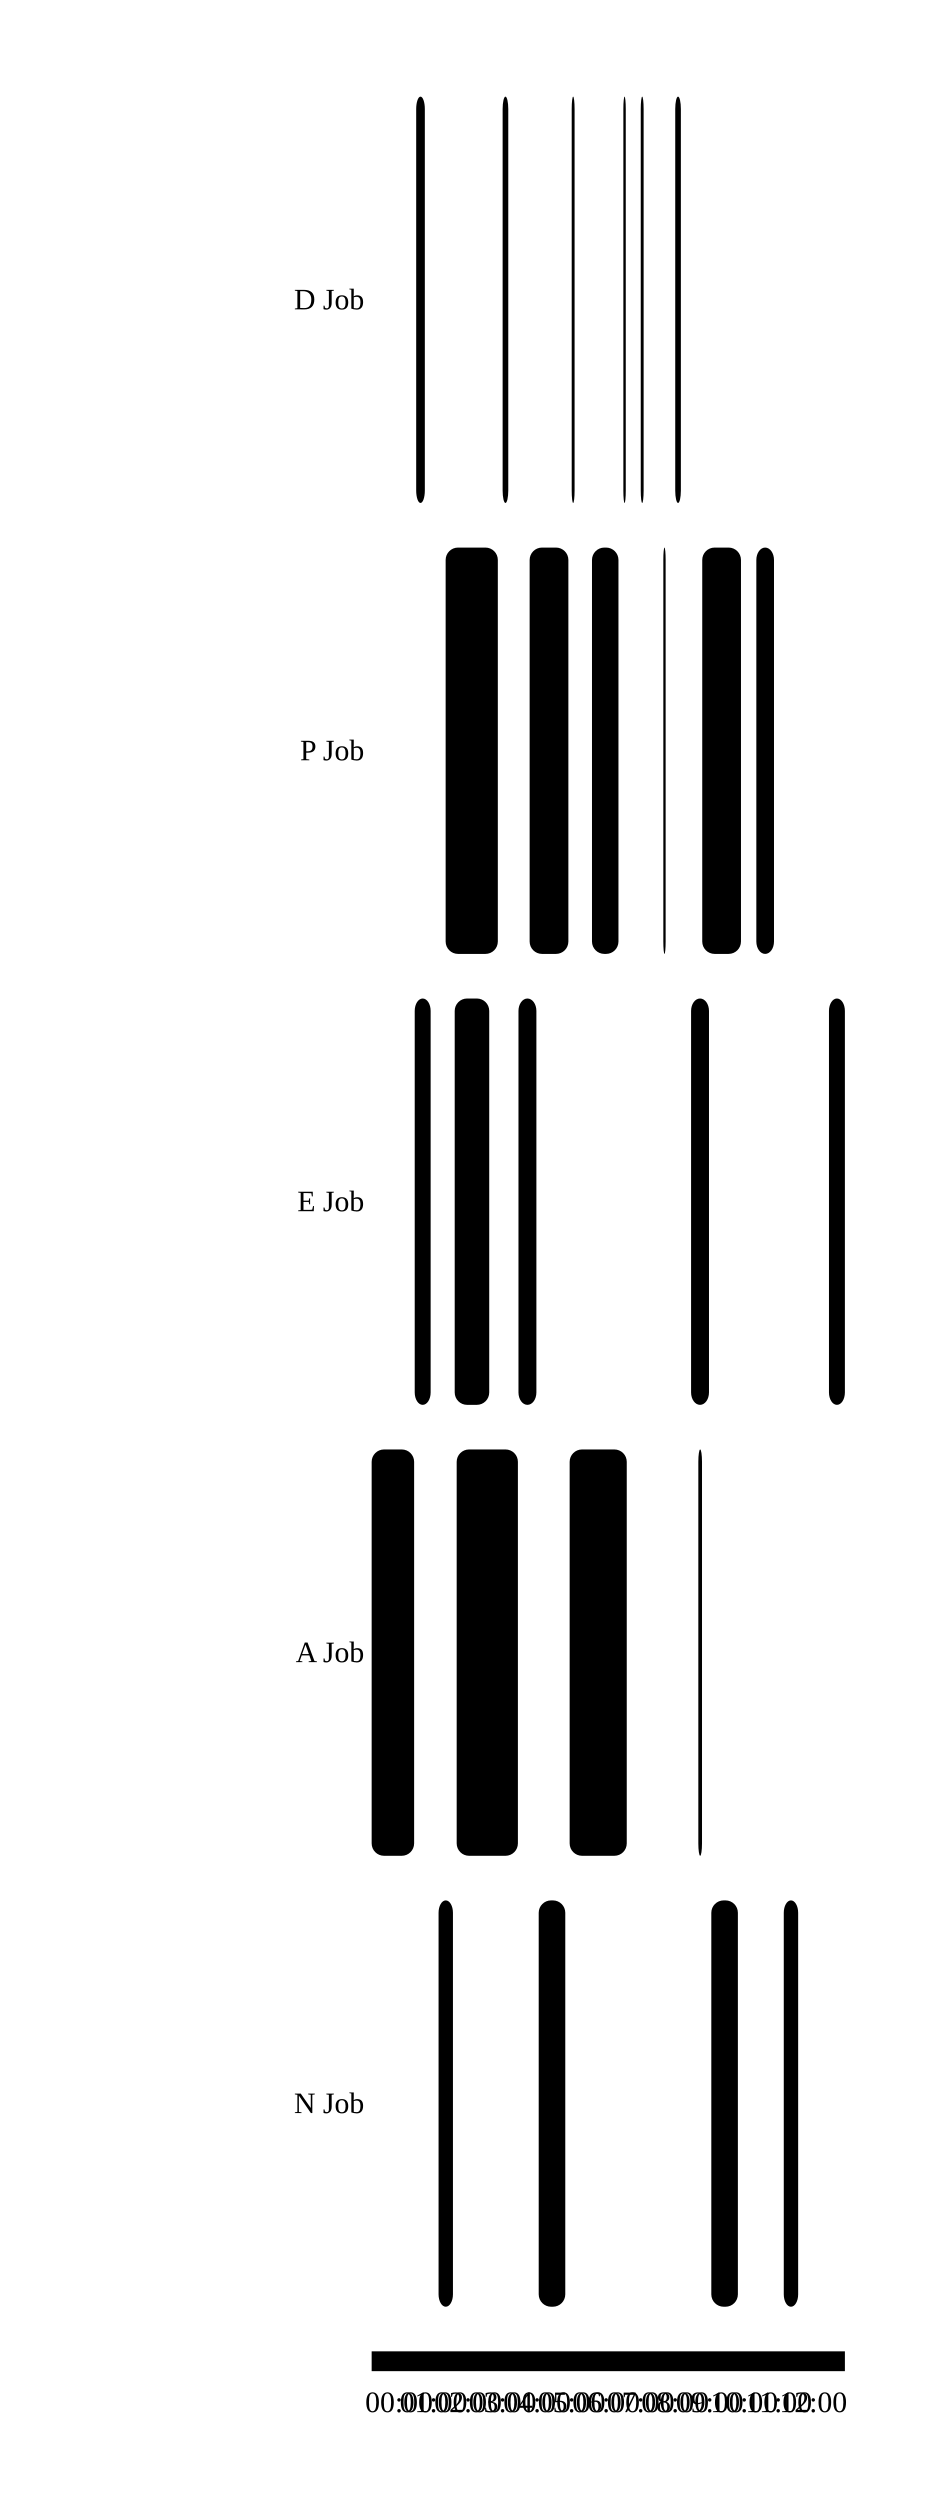
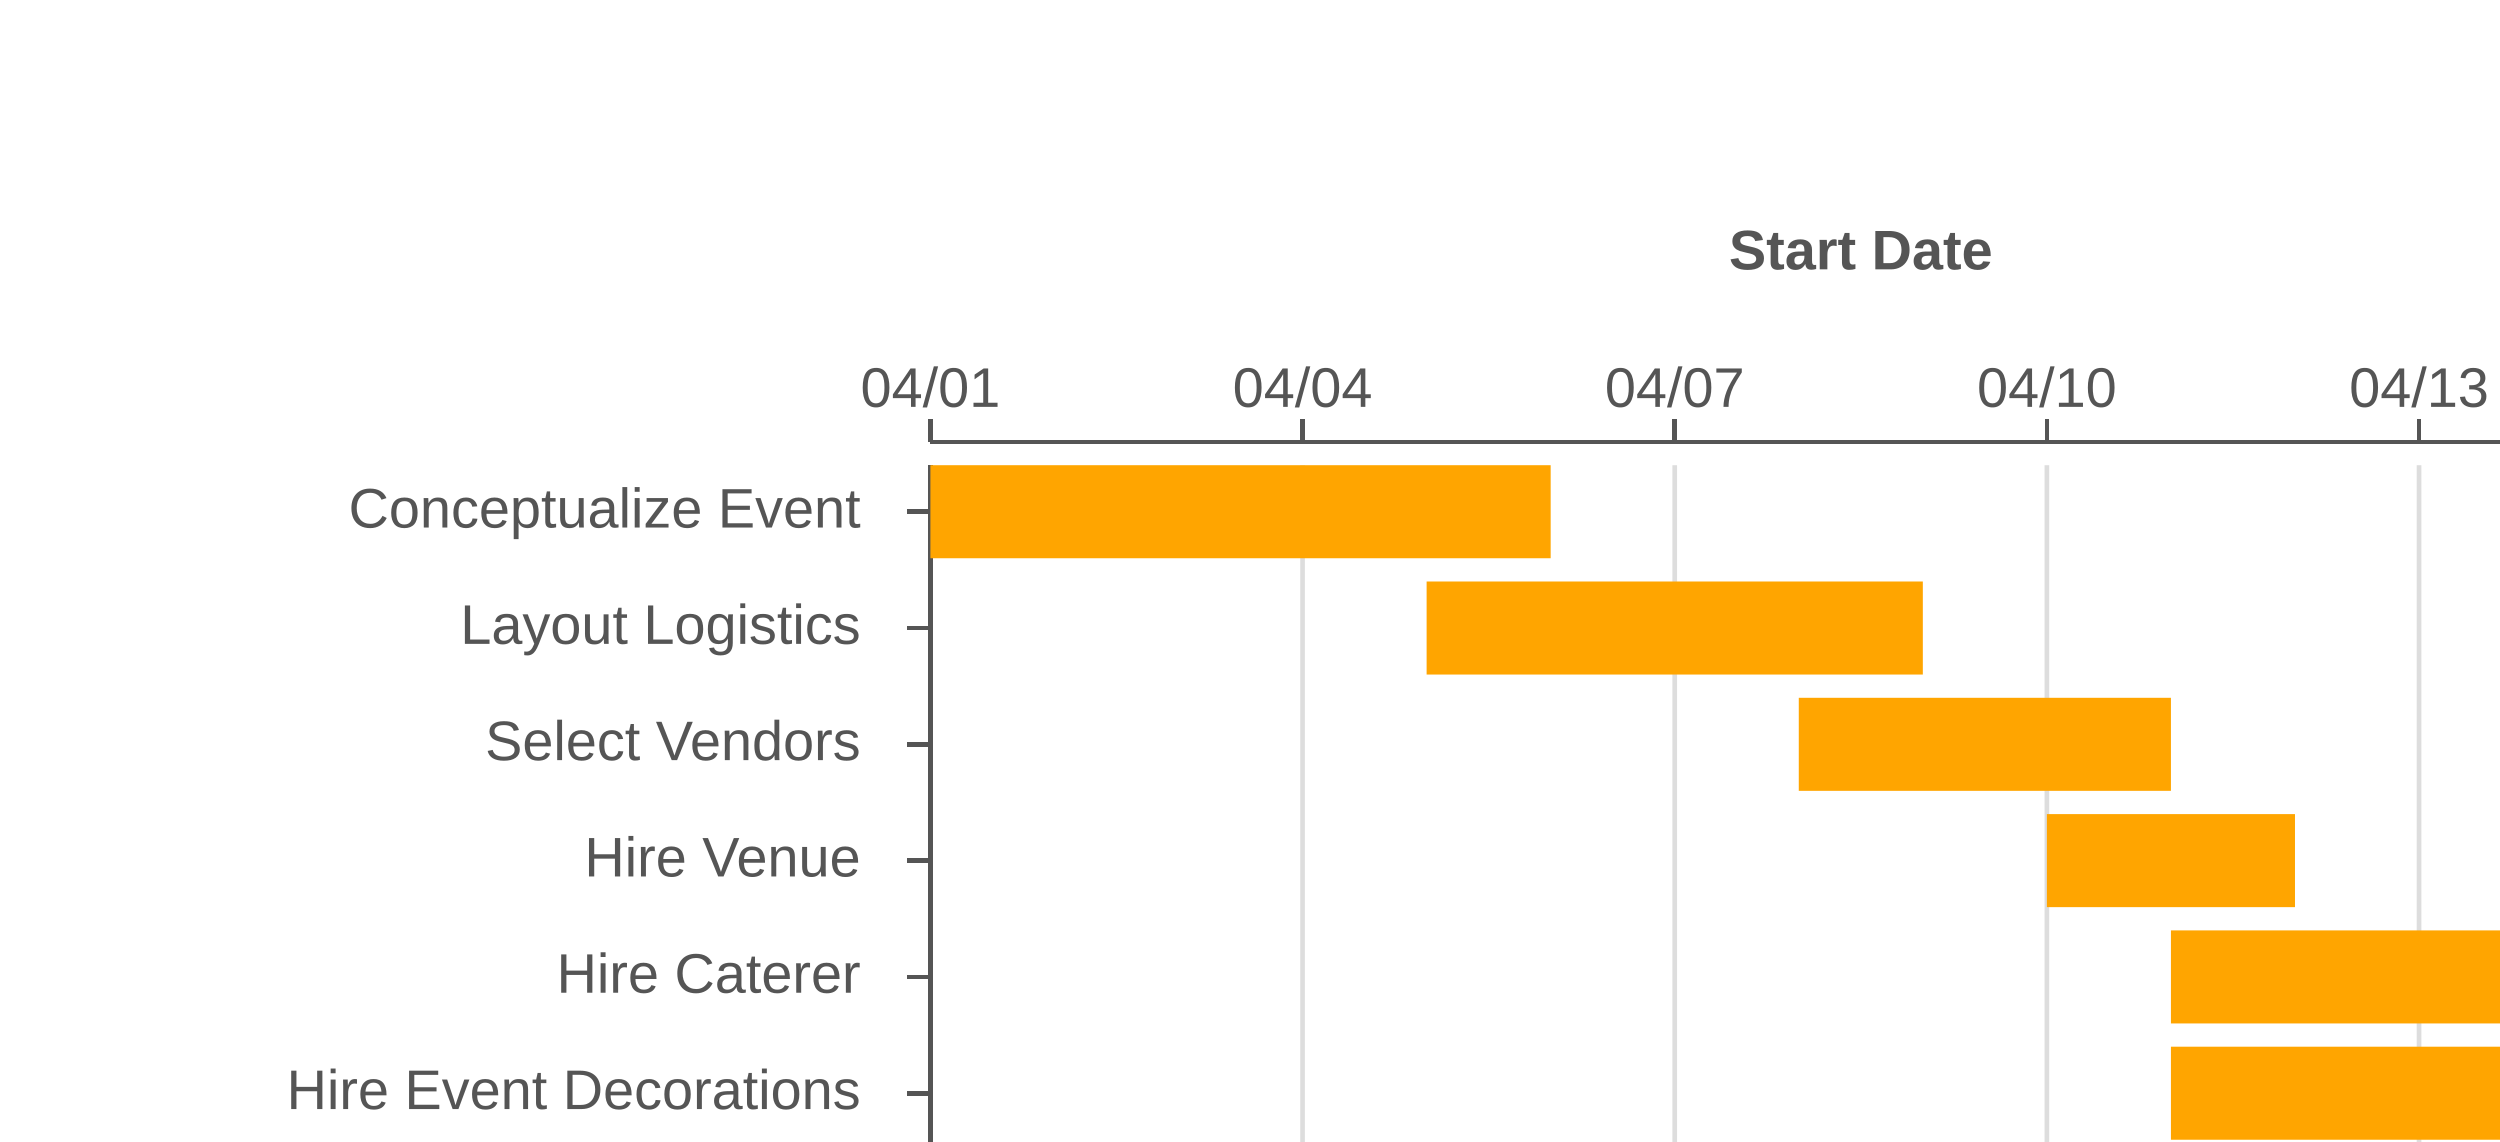
- <svg xmlns="http://www.w3.org/2000/svg" class="chart" width="381" height="1009">
-   <g class="gantt-chart" width="381" height="1009" transform="translate(150, 20)">
-     <rect rx="5" ry="5" class="bar-killed" y="0" transform="translate(0,565)" height="164" width="17.141" />
-     <rect rx="5" ry="5" class="bar" y="0" transform="translate(17.38088,383)" height="164" width="6.428" />
-     <rect rx="5" ry="5" class="bar" y="0" transform="translate(17.97301,19)" height="164" width="3.491" />
-     <rect rx="5" ry="5" class="bar-failed" y="0" transform="translate(27.00596,747)" height="164" width="5.805" />
-     <rect rx="5" ry="5" class="bar" y="0" transform="translate(29.86213,201)" height="164" width="21.061" />
-     <rect rx="5" ry="5" class="bar-running" y="0" transform="translate(33.51943,383)" height="164" width="13.933" />
-     <rect rx="5" ry="5" class="bar" y="0" transform="translate(34.31668,565)" height="164" width="24.707" />
-     <rect rx="5" ry="5" class="bar" y="0" transform="translate(52.86248,19)" height="164" width="2.276" />
-     <rect rx="5" ry="5" class="bar" y="0" transform="translate(59.25598,383)" height="164" width="7.229" />
-     <rect rx="5" ry="5" class="bar-running" y="0" transform="translate(63.76084,201)" height="164" width="15.635" />
-     <rect rx="5" ry="5" class="bar-running" y="0" transform="translate(67.42201,747)" height="164" width="10.724" />
-     <rect rx="5" ry="5" class="bar-running" y="0" transform="translate(79.91101,565)" height="164" width="23.047" />
-     <rect rx="5" ry="5" class="bar-running" y="0" transform="translate(80.73922,19)" height="164" width="1.165" />
-     <rect rx="5" ry="5" class="bar-running" y="0" transform="translate(88.9246,201)" height="164" width="10.686" />
-     <rect rx="5" ry="5" class="bar-running" y="0" transform="translate(101.5878,19)" height="164" width="0.971" />
-     <rect rx="5" ry="5" class="bar-running" y="0" transform="translate(108.6044,19)" height="164" width="1.165" />
-     <rect rx="5" ry="5" class="bar-running" y="0" transform="translate(117.7186,201)" height="164" width="0.933" />
-     <rect rx="5" ry="5" class="bar" y="0" transform="translate(122.5253,19)" height="164" width="2.276" />
-     <rect rx="5" ry="5" class="bar" y="0" transform="translate(128.9188,383)" height="164" width="7.229" />
-     <rect rx="5" ry="5" class="bar" y="0" transform="translate(131.8446,565)" height="164" width="1.486" />
-     <rect rx="5" ry="5" class="bar-running" y="0" transform="translate(133.4237,201)" height="164" width="15.635" />
-     <rect rx="5" ry="5" class="bar-running" y="0" transform="translate(137.0848,747)" height="164" width="10.724" />
-     <rect rx="5" ry="5" class="bar" y="0" transform="translate(155.2552,201)" height="164" width="7.129" />
-     <rect rx="5" ry="5" class="bar-failed" y="0" transform="translate(166.3316,747)" height="164" width="5.805" />
-     <rect rx="5" ry="5" class="bar" y="0" transform="translate(184.5717,383)" height="164" width="6.428" />
-     <g class="x axis" transform="translate(0, 929)">
-       <g class="tick" transform="translate(11.05317,0)" style="opacity: 1;">
-         <line y2="8" x2="0" />
-         <text dy=".71em" y="16" x="0" style="text-anchor: middle;">00:00</text>
+ <svg id="svgElement" style="display: block; background: rgb(255, 255, 255);">
+   <g id="scene0">
+     <g id="gridlines0">
+       <line id="gridlines0line0" x1="200" y1="100" x2="200" y2="295" style="fill: none; stroke: rgb(221, 221, 221); stroke-width: 1; stroke-dasharray: none;" />
+       <g id="gridlines0line0-vertices" />
+       <line id="gridlines0line1" x1="280" y1="100" x2="280" y2="295" style="fill: none; stroke: rgb(221, 221, 221); stroke-width: 1; stroke-dasharray: none;" />
+       <g id="gridlines0line1-vertices" />
+       <line id="gridlines0line2" x1="360" y1="100" x2="360" y2="295" style="fill: none; stroke: rgb(221, 221, 221); stroke-width: 1; stroke-dasharray: none;" />
+       <g id="gridlines0line2-vertices" />
+       <line id="gridlines0line3" x1="440" y1="100" x2="440" y2="295" style="fill: none; stroke: rgb(221, 221, 221); stroke-width: 1; stroke-dasharray: none;" />
+       <g id="gridlines0line3-vertices" />
+       <line id="gridlines0line4" x1="520" y1="100" x2="520" y2="295" style="fill: none; stroke: rgb(221, 221, 221); stroke-width: 1; stroke-dasharray: none;" />
+       <g id="gridlines0line4-vertices" />
+     </g>
+     <g id="axis1" class="axis1">
+       <g id="axis1ticks">
+         <line id="axis1tick0" x1="200" y1="110" x2="195" y2="110" style="shape-rendering: crispedges; stroke: rgb(85, 85, 85); stroke-width: 1; stroke-dasharray: none;" />
+         <g id="axis1tick0-vertices" />
+         <line id="axis1tick1" x1="200" y1="135" x2="195" y2="135" style="shape-rendering: crispedges; stroke: rgb(85, 85, 85); stroke-width: 1; stroke-dasharray: none;" />
+         <g id="axis1tick1-vertices" />
+         <line id="axis1tick2" x1="200" y1="160" x2="195" y2="160" style="shape-rendering: crispedges; stroke: rgb(85, 85, 85); stroke-width: 1; stroke-dasharray: none;" />
+         <g id="axis1tick2-vertices" />
+         <line id="axis1tick3" x1="200" y1="185" x2="195" y2="185" style="shape-rendering: crispedges; stroke: rgb(85, 85, 85); stroke-width: 1; stroke-dasharray: none;" />
+         <g id="axis1tick3-vertices" />
+         <line id="axis1tick4" x1="200" y1="210" x2="195" y2="210" style="shape-rendering: crispedges; stroke: rgb(85, 85, 85); stroke-width: 1; stroke-dasharray: none;" />
+         <g id="axis1tick4-vertices" />
+         <line id="axis1tick5" x1="200" y1="235" x2="195" y2="235" style="shape-rendering: crispedges; stroke: rgb(85, 85, 85); stroke-width: 1; stroke-dasharray: none;" />
+         <g id="axis1tick5-vertices" />
+         <line id="axis1tick6" x1="200" y1="260" x2="195" y2="260" style="shape-rendering: crispedges; stroke: rgb(85, 85, 85); stroke-width: 1; stroke-dasharray: none;" />
+         <g id="axis1tick6-vertices" />
+         <line id="axis1tick7" x1="200" y1="285" x2="195" y2="285" style="shape-rendering: crispedges; stroke: rgb(85, 85, 85); stroke-width: 1; stroke-dasharray: none;" />
+         <g id="axis1tick7-vertices" />
      </g>
-       <g class="tick" transform="translate(24.98574,0)" style="opacity: 1;">
-         <line y2="8" x2="0" />
-         <text dy=".71em" y="16" x="0" style="text-anchor: middle;">01:00</text>
+       <g id="axis1labels">
+         <text id="axis1label0" text-anchor="end" alignment-baseline="middle" dominant-baseline="middle" x="185" y="110" style="fill: rgb(85, 85, 85); font-size: 12px; font-family: Arial, sans-serif; font-weight: normal;">Conceptualize Event</text>
+         <text id="axis1label1" text-anchor="end" alignment-baseline="middle" dominant-baseline="middle" x="185" y="135" style="fill: rgb(85, 85, 85); font-size: 12px; font-family: Arial, sans-serif; font-weight: normal;">Layout Logistics</text>
+         <text id="axis1label2" text-anchor="end" alignment-baseline="middle" dominant-baseline="middle" x="185" y="160" style="fill: rgb(85, 85, 85); font-size: 12px; font-family: Arial, sans-serif; font-weight: normal;">Select Vendors</text>
+         <text id="axis1label3" text-anchor="end" alignment-baseline="middle" dominant-baseline="middle" x="185" y="185" style="fill: rgb(85, 85, 85); font-size: 12px; font-family: Arial, sans-serif; font-weight: normal;">Hire Venue</text>
+         <text id="axis1label4" text-anchor="end" alignment-baseline="middle" dominant-baseline="middle" x="185" y="210" style="fill: rgb(85, 85, 85); font-size: 12px; font-family: Arial, sans-serif; font-weight: normal;">Hire Caterer</text>
+         <text id="axis1label5" text-anchor="end" alignment-baseline="middle" dominant-baseline="middle" x="185" y="235" style="fill: rgb(85, 85, 85); font-size: 12px; font-family: Arial, sans-serif; font-weight: normal;">Hire Event Decorations</text>
+         <text id="axis1label6" text-anchor="end" alignment-baseline="middle" dominant-baseline="middle" x="185" y="260" style="fill: rgb(85, 85, 85); font-size: 12px; font-family: Arial, sans-serif; font-weight: normal;">Hire Publicist</text>
+         <text id="axis1label7" text-anchor="end" alignment-baseline="middle" dominant-baseline="middle" x="185" y="285" style="fill: rgb(85, 85, 85); font-size: 12px; font-family: Arial, sans-serif; font-weight: normal;">Hire Designer</text>
      </g>
-       <g class="tick" transform="translate(38.9183,0)" style="opacity: 1;">
-         <line y2="8" x2="0" />
-         <text dy=".71em" y="16" x="0" style="text-anchor: middle;">02:00</text>
+       <g id="axis1paths">
+         <line id="axis1rule0" x1="200" y1="100" x2="200" y2="295" style="shape-rendering: crispedges; stroke: rgb(85, 85, 85); stroke-width: 1; stroke-dasharray: none;" />
+         <g id="axis1rule0-vertices" />
      </g>
-       <g class="tick" transform="translate(52.85087,0)" style="opacity: 1;">
-         <line y2="8" x2="0" />
-         <text dy=".71em" y="16" x="0" style="text-anchor: middle;">03:00</text>
+     </g>
+     <g id="axis0">
+       <g id="axis0ticks">
+         <line id="axis0tick0" x1="200" y1="95" x2="200" y2="90" style="shape-rendering: crispedges; stroke: rgb(85, 85, 85); stroke-width: 1; stroke-dasharray: none;" />
+         <g id="axis0tick0-vertices" />
+         <line id="axis0tick1" x1="280" y1="95" x2="280" y2="90" style="shape-rendering: crispedges; stroke: rgb(85, 85, 85); stroke-width: 1; stroke-dasharray: none;" />
+         <g id="axis0tick1-vertices" />
+         <line id="axis0tick2" x1="360" y1="95" x2="360" y2="90" style="shape-rendering: crispedges; stroke: rgb(85, 85, 85); stroke-width: 1; stroke-dasharray: none;" />
+         <g id="axis0tick2-vertices" />
+         <line id="axis0tick3" x1="440" y1="95" x2="440" y2="90" style="shape-rendering: crispedges; stroke: rgb(85, 85, 85); stroke-width: 1; stroke-dasharray: none;" />
+         <g id="axis0tick3-vertices" />
+         <line id="axis0tick4" x1="520" y1="95" x2="520" y2="90" style="shape-rendering: crispedges; stroke: rgb(85, 85, 85); stroke-width: 1; stroke-dasharray: none;" />
+         <g id="axis0tick4-vertices" />
      </g>
-       <g class="tick" transform="translate(66.78343,0)" style="opacity: 1;">
-         <line y2="8" x2="0" />
-         <text dy=".71em" y="16" x="0" style="text-anchor: middle;">04:00</text>
+       <g id="axis0labels">
+         <text id="axis0label0" text-anchor="middle" alignment-baseline="text-after-edge" dominant-baseline="text-after-edge" x="200" y="90" style="fill: rgb(85, 85, 85); font-size: 12px; font-family: Arial, sans-serif; font-weight: normal;">04/01</text>
+         <text id="axis0label1" text-anchor="middle" alignment-baseline="text-after-edge" dominant-baseline="text-after-edge" x="280" y="90" style="fill: rgb(85, 85, 85); font-size: 12px; font-family: Arial, sans-serif; font-weight: normal;">04/04</text>
+         <text id="axis0label2" text-anchor="middle" alignment-baseline="text-after-edge" dominant-baseline="text-after-edge" x="360" y="90" style="fill: rgb(85, 85, 85); font-size: 12px; font-family: Arial, sans-serif; font-weight: normal;">04/07</text>
+         <text id="axis0label3" text-anchor="middle" alignment-baseline="text-after-edge" dominant-baseline="text-after-edge" x="440" y="90" style="fill: rgb(85, 85, 85); font-size: 12px; font-family: Arial, sans-serif; font-weight: normal;">04/10</text>
+         <text id="axis0label4" text-anchor="middle" alignment-baseline="text-after-edge" dominant-baseline="text-after-edge" x="520" y="90" style="fill: rgb(85, 85, 85); font-size: 12px; font-family: Arial, sans-serif; font-weight: normal;">04/13</text>
      </g>
-       <g class="tick" transform="translate(80.716,0)" style="opacity: 1;">
-         <line y2="8" x2="0" />
-         <text dy=".71em" y="16" x="0" style="text-anchor: middle;">05:00</text>
-       </g>
-       <g class="tick" transform="translate(94.64857,0)" style="opacity: 1;">
-         <line y2="8" x2="0" />
-         <text dy=".71em" y="16" x="0" style="text-anchor: middle;">06:00</text>
-       </g>
-       <g class="tick" transform="translate(108.5811,0)" style="opacity: 1;">
-         <line y2="8" x2="0" />
-         <text dy=".71em" y="16" x="0" style="text-anchor: middle;">07:00</text>
-       </g>
-       <g class="tick" transform="translate(122.5137,0)" style="opacity: 1;">
-         <line y2="8" x2="0" />
-         <text dy=".71em" y="16" x="0" style="text-anchor: middle;">08:00</text>
-       </g>
-       <g class="tick" transform="translate(136.4463,0)" style="opacity: 1;">
-         <line y2="8" x2="0" />
-         <text dy=".71em" y="16" x="0" style="text-anchor: middle;">09:00</text>
-       </g>
-       <g class="tick" transform="translate(150.3788,0)" style="opacity: 1;">
-         <line y2="8" x2="0" />
-         <text dy=".71em" y="16" x="0" style="text-anchor: middle;">10:00</text>
-       </g>
-       <g class="tick" transform="translate(164.3114,0)" style="opacity: 1;">
-         <line y2="8" x2="0" />
-         <text dy=".71em" y="16" x="0" style="text-anchor: middle;">11:00</text>
-       </g>
-       <g class="tick" transform="translate(178.244,0)" style="opacity: 1;">
-         <line y2="8" x2="0" />
-         <text dy=".71em" y="16" x="0" style="text-anchor: middle;">12:00</text>
-       </g>
-       <path class="domain" d="M0,8V0H191V8" />
+       <line id="axis0path" x1="200" y1="95" x2="600" y2="95" style="shape-rendering: crispedges; stroke: rgb(85, 85, 85); stroke-width: 1; stroke-dasharray: none;" />
+       <g id="axis0path-vertices" />
+       <text id="axis0-title" text-anchor="middle" alignment-baseline="middle" dominant-baseline="middle" x="400" y="54.5" style="fill: rgb(85, 85, 85); font-weight: bold; font-size: 12px; font-family: Arial, sans-serif;">Start Date</text>
    </g>
-     <g class="y axis">
-       <g class="tick" transform="translate(0,101)" style="opacity: 1;">
-         <line x2="0" y2="0" />
-         <text dy=".32em" x="-3" y="0" style="text-anchor: end;">D Job</text>
-       </g>
-       <g class="tick" transform="translate(0,283)" style="opacity: 1;">
-         <line x2="0" y2="0" />
-         <text dy=".32em" x="-3" y="0" style="text-anchor: end;">P Job</text>
-       </g>
-       <g class="tick" transform="translate(0,465)" style="opacity: 1;">
-         <line x2="0" y2="0" />
-         <text dy=".32em" x="-3" y="0" style="text-anchor: end;">E Job</text>
-       </g>
-       <g class="tick" transform="translate(0,647)" style="opacity: 1;">
-         <line x2="0" y2="0" />
-         <text dy=".32em" x="-3" y="0" style="text-anchor: end;">A Job</text>
-       </g>
-       <g class="tick" transform="translate(0,829)" style="opacity: 1;">
-         <line x2="0" y2="0" />
-         <text dy=".32em" x="-3" y="0" style="text-anchor: end;">N Job</text>
-       </g>
-       <path class="domain" d="M0,0H0V929H0" />
+     <g id="collection0" class="collection0">
+       <rect id="rect0" class="rect0" x="200" y="100" width="133.333" height="20" style="fill: orange; stroke-width: 0; stroke: rgb(204, 204, 204); stroke-dasharray: none;" />
+       <g id="rect0-vertices" />
+       <rect id="rect1" class="rect0" x="306.667" y="125" width="106.667" height="20" style="fill: orange; stroke-width: 0; stroke: rgb(204, 204, 204); stroke-dasharray: none;" />
+       <g id="rect1-vertices" />
+       <rect id="rect2" class="rect0" x="386.667" y="150" width="80" height="20" style="fill: orange; stroke-width: 0; stroke: rgb(204, 204, 204); stroke-dasharray: none;" />
+       <g id="rect2-vertices" />
+       <rect id="rect3" class="rect0" x="440" y="175" width="53.333" height="20" style="fill: orange; stroke-width: 0; stroke: rgb(204, 204, 204); stroke-dasharray: none;" />
+       <g id="rect3-vertices" />
+       <rect id="rect4" class="rect0" x="466.667" y="200" width="80" height="20" style="fill: orange; stroke-width: 0; stroke: rgb(204, 204, 204); stroke-dasharray: none;" />
+       <g id="rect4-vertices" />
+       <rect id="rect5" class="rect0" x="466.667" y="225" width="80" height="20" style="fill: orange; stroke-width: 0; stroke: rgb(204, 204, 204); stroke-dasharray: none;" />
+       <g id="rect5-vertices" />
+       <rect id="rect6" class="rect0" x="546.667" y="250" width="26.667" height="20" style="fill: orange; stroke-width: 0; stroke: rgb(204, 204, 204); stroke-dasharray: none;" />
+       <g id="rect6-vertices" />
+       <rect id="rect7" class="rect0" x="546.667" y="275" width="53.333" height="20" style="fill: orange; stroke-width: 0; stroke: rgb(204, 204, 204); stroke-dasharray: none;" />
+       <g id="rect7-vertices" />
    </g>
  </g>
</svg>
